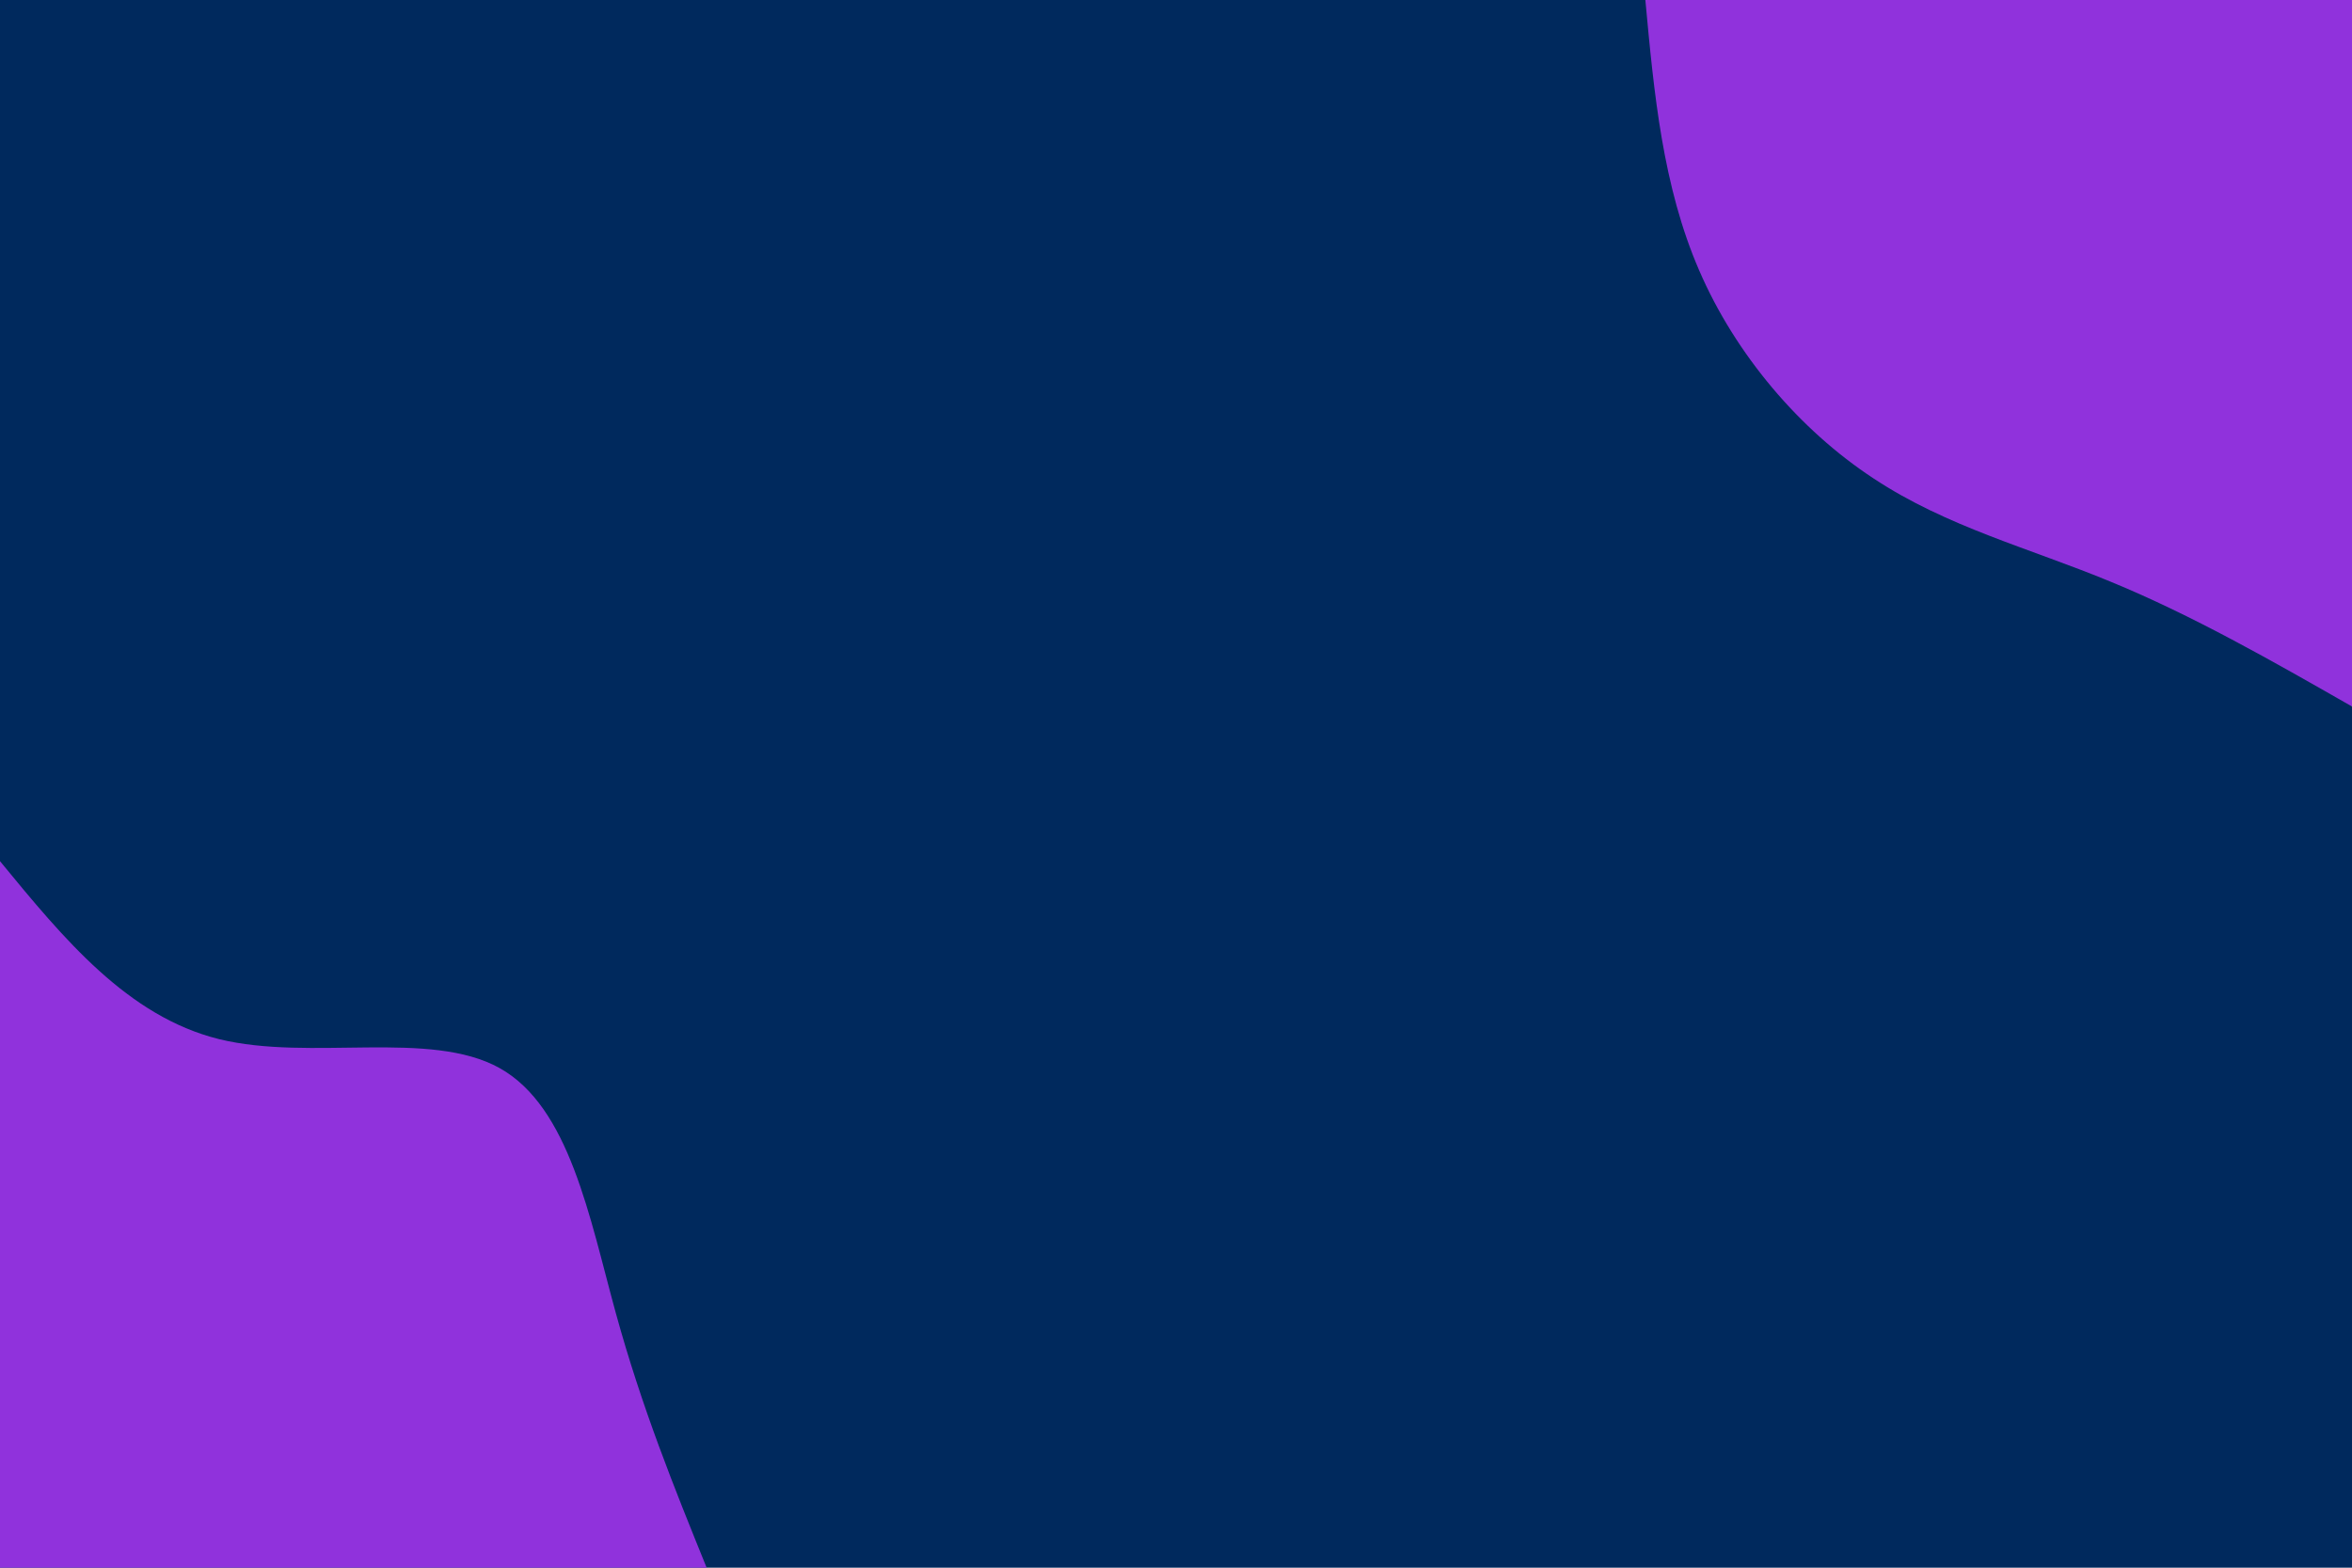
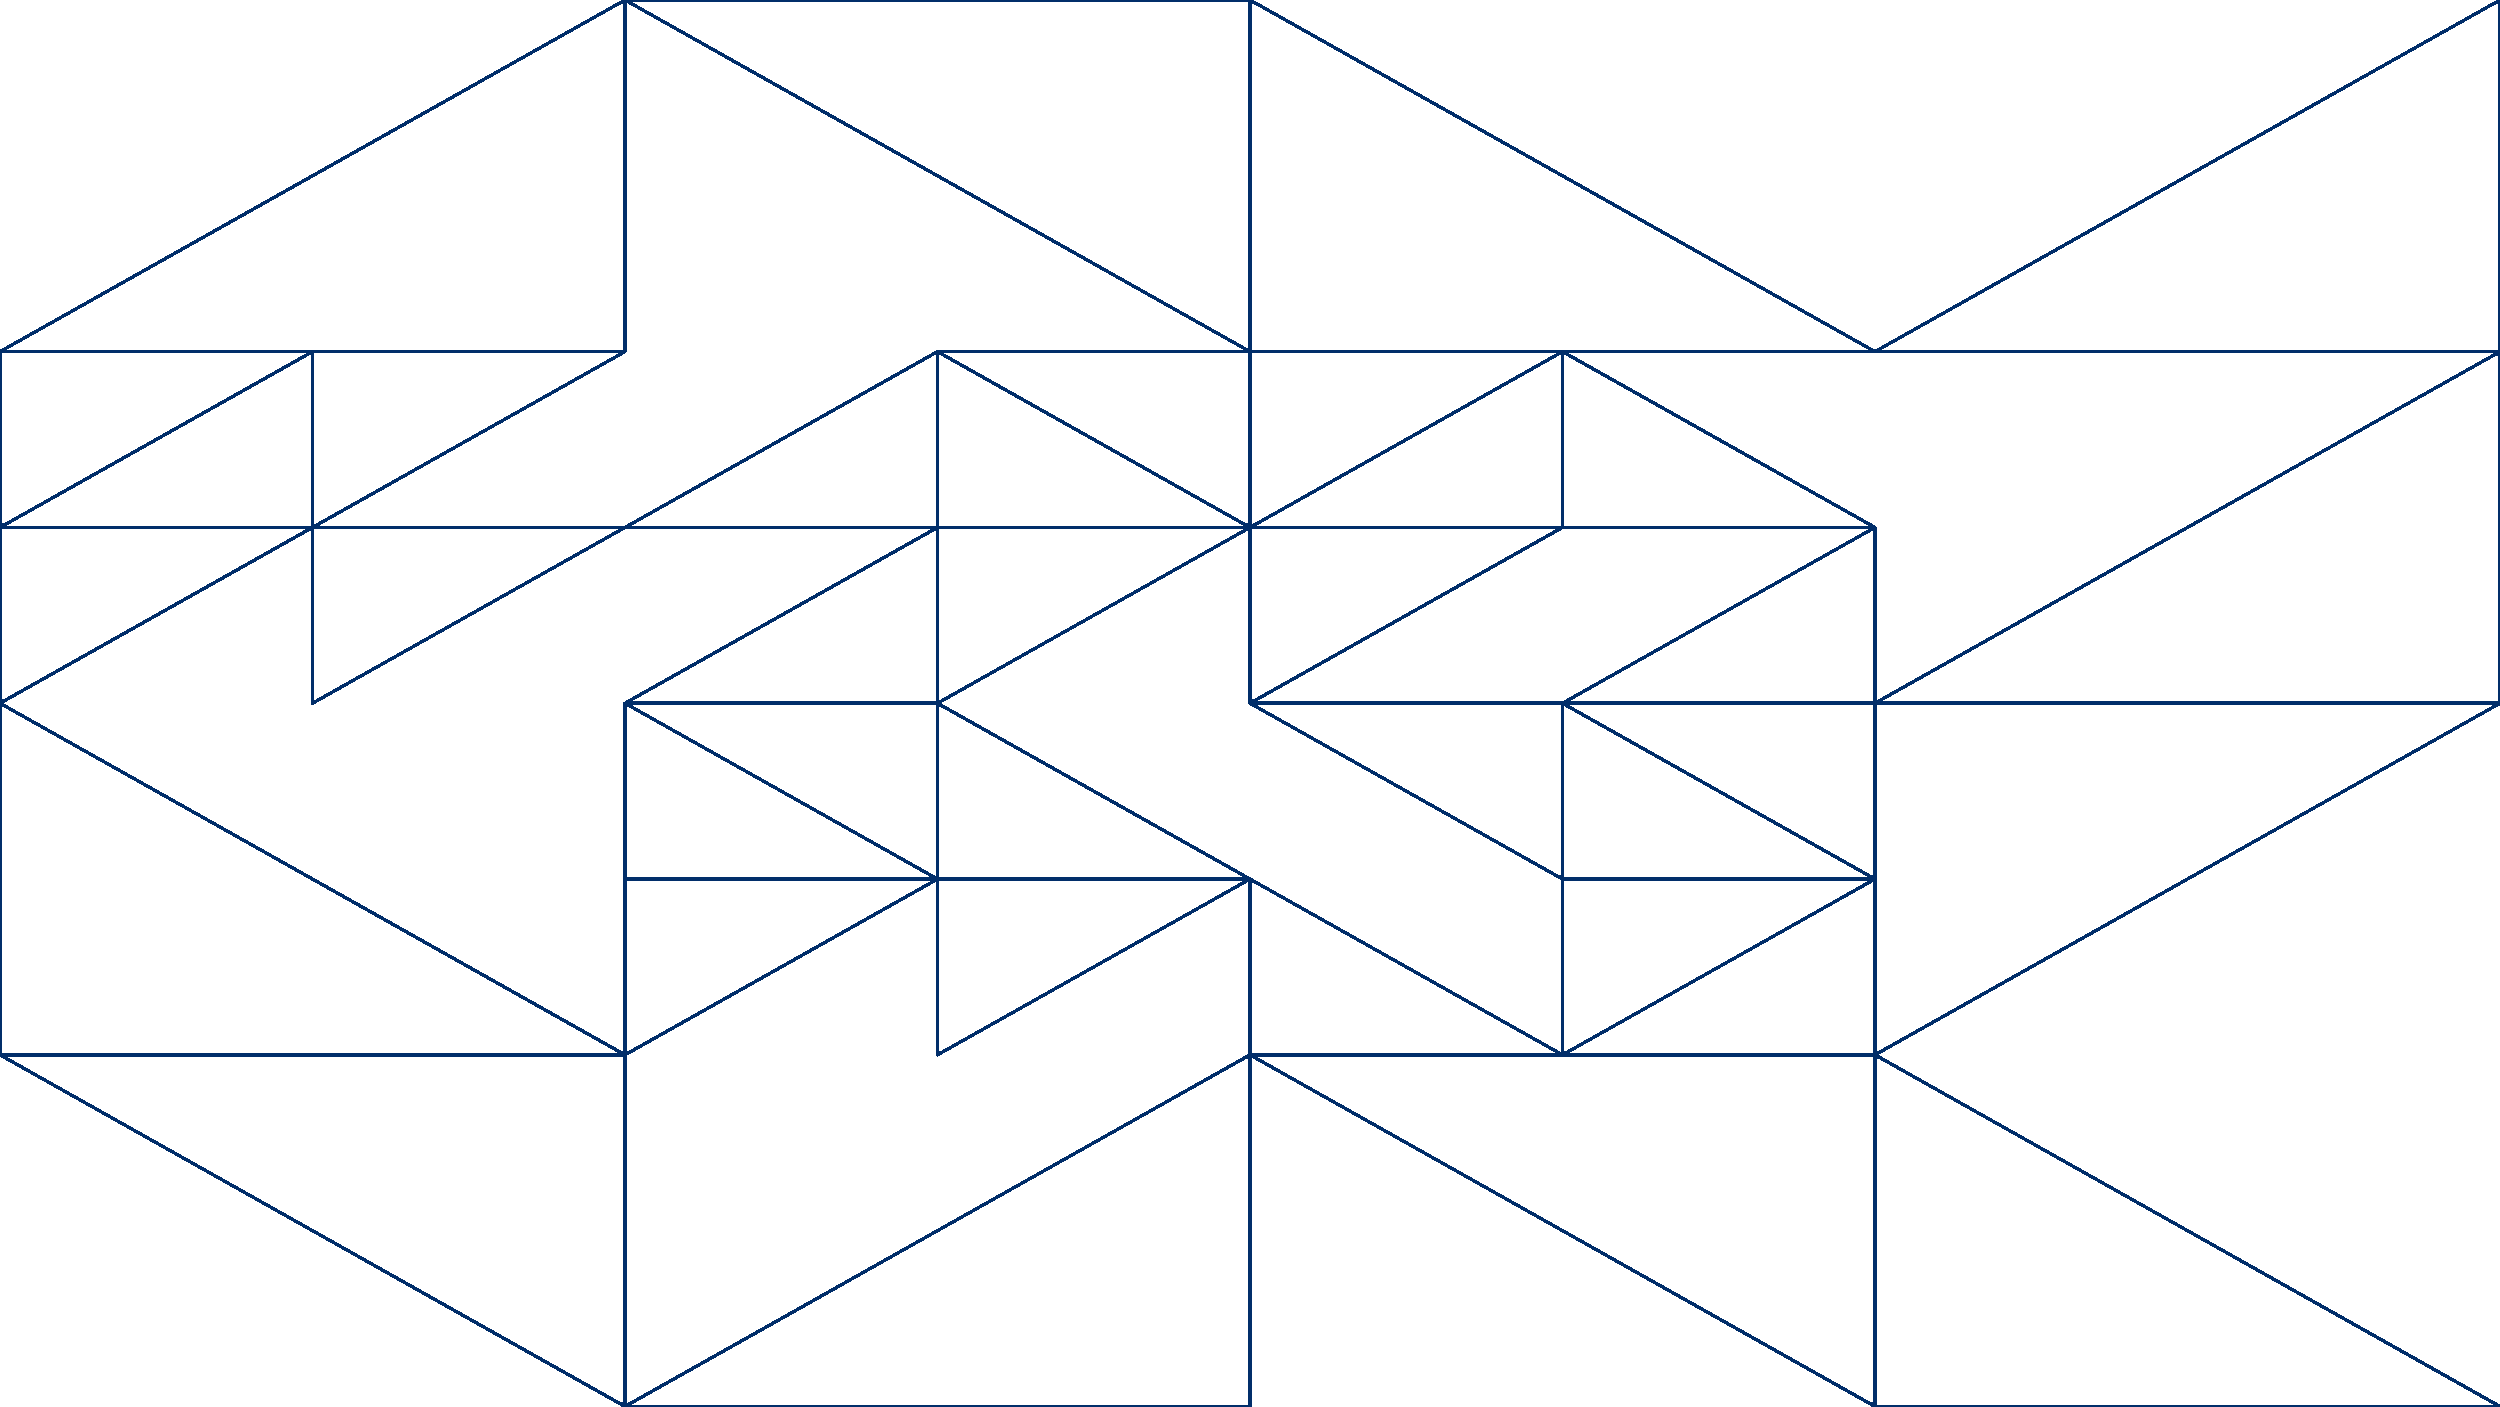
- <svg xmlns="http://www.w3.org/2000/svg" id="visual" viewBox="0 0 900 600" width="900" height="600" version="1.1">
-   <rect x="0" y="0" width="900" height="600" fill="#00295d" />
-   <defs>
-     <linearGradient id="grad1_0" x1="33.3%" y1="0%" x2="100%" y2="100%">
-       <stop offset="20%" stop-color="#00295d" stop-opacity="1" />
-       <stop offset="80%" stop-color="#00295d" stop-opacity="1" />
-     </linearGradient>
-   </defs>
-   <defs>
-     <linearGradient id="grad2_0" x1="0%" y1="0%" x2="66.7%" y2="100%">
-       <stop offset="20%" stop-color="#00295d" stop-opacity="1" />
-       <stop offset="80%" stop-color="#00295d" stop-opacity="1" />
-     </linearGradient>
-   </defs>
-   <g transform="translate(900, 0)">
-     <path d="M0 270.4C-30.6 252.9 -61.1 235.5 -92.2 222.7C-123.3 209.8 -155 201.7 -183.1 183.1C-211.3 164.6 -235.9 135.7 -249.8 103.5C-263.8 71.2 -267.1 35.6 -270.4 0L0 0Z" fill="#9032dc" />
+ <svg xmlns="http://www.w3.org/2000/svg" version="1.1" viewBox="0 0 1422 800">
+   <g shape-rendering="crispEdges" stroke-linejoin="round" fill="none" stroke-width="2" stroke="#012e6a">
+     <polygon points="1422,200 1422,0 1066.5,200" />
+     <polygon points="711,0 1066.5,200 711,200" />
+     <polygon points="888.75,300 888.75,200 1066.5,300" />
+     <polygon points="888.75,200 888.75,300 711,300" />
+     <polygon points="711,400 888.75,300 711,300" />
+     <polygon points="1066.5,300 888.75,400 1066.5,400" />
+     <polygon points="1422,200 1422,400 1066.5,400" />
+     <polygon points="711,200 711,0 355.5,0" />
+     <polygon points="355.5,0 355.5,200 0,200" />
+     <polygon points="177.75,200 355.5,200 177.75,300" />
+     <polygon points="177.75,200 0,200 0,300" />
+     <polygon points="0,400 0,300 177.75,300" />
+     <polygon points="177.75,400 355.5,300 177.75,300" />
+     <polygon points="711,300 533.25,200 711,200" />
+     <polygon points="533.25,300 533.25,200 355.5,300" />
+     <polygon points="355.5,400 533.25,400 533.25,300" />
+     <polygon points="711,300 533.25,300 533.25,400" />
+     <polygon points="711,500 533.25,500 533.25,400" />
+     <polygon points="533.25,500 355.5,500 355.5,400" />
+     <polygon points="355.5,600 533.25,500 355.5,500" />
+     <polygon points="533.25,600 711,500 533.25,500" />
+     <polygon points="355.5,600 0,400 0,600" />
+     <polygon points="355.5,800 355.5,600 0,600" />
+     <polygon points="711,800 355.5,800 711,600" />
+     <polygon points="1066.5,400 1422,400 1066.5,600" />
+     <polygon points="1066.5,400 1066.5,500 888.75,400" />
+     <polygon points="888.75,500 888.75,400 711,400" />
+     <polygon points="711,500 888.75,600 711,600" />
+     <polygon points="1066.5,500 888.75,500 888.75,600" />
+     <polygon points="1066.5,800 711,600 1066.5,600" />
+     <polygon points="1066.5,800 1066.5,600 1422,800" />
  </g>
-   <g transform="translate(0, 600)">
-     <path d="M0 -270.4C24.4 -240.7 48.8 -211 83.8 -202.3C118.8 -193.7 164.5 -206.1 191.2 -191.2C217.9 -176.3 225.6 -134 235.6 -97.6C245.6 -61.2 258 -30.6 270.4 0L0 0Z" fill="#9032dc" />
-   </g>
+   <g fill="#012e6a" stroke-width="3" stroke="hsl(220, 43%, 13%)" />
</svg>
